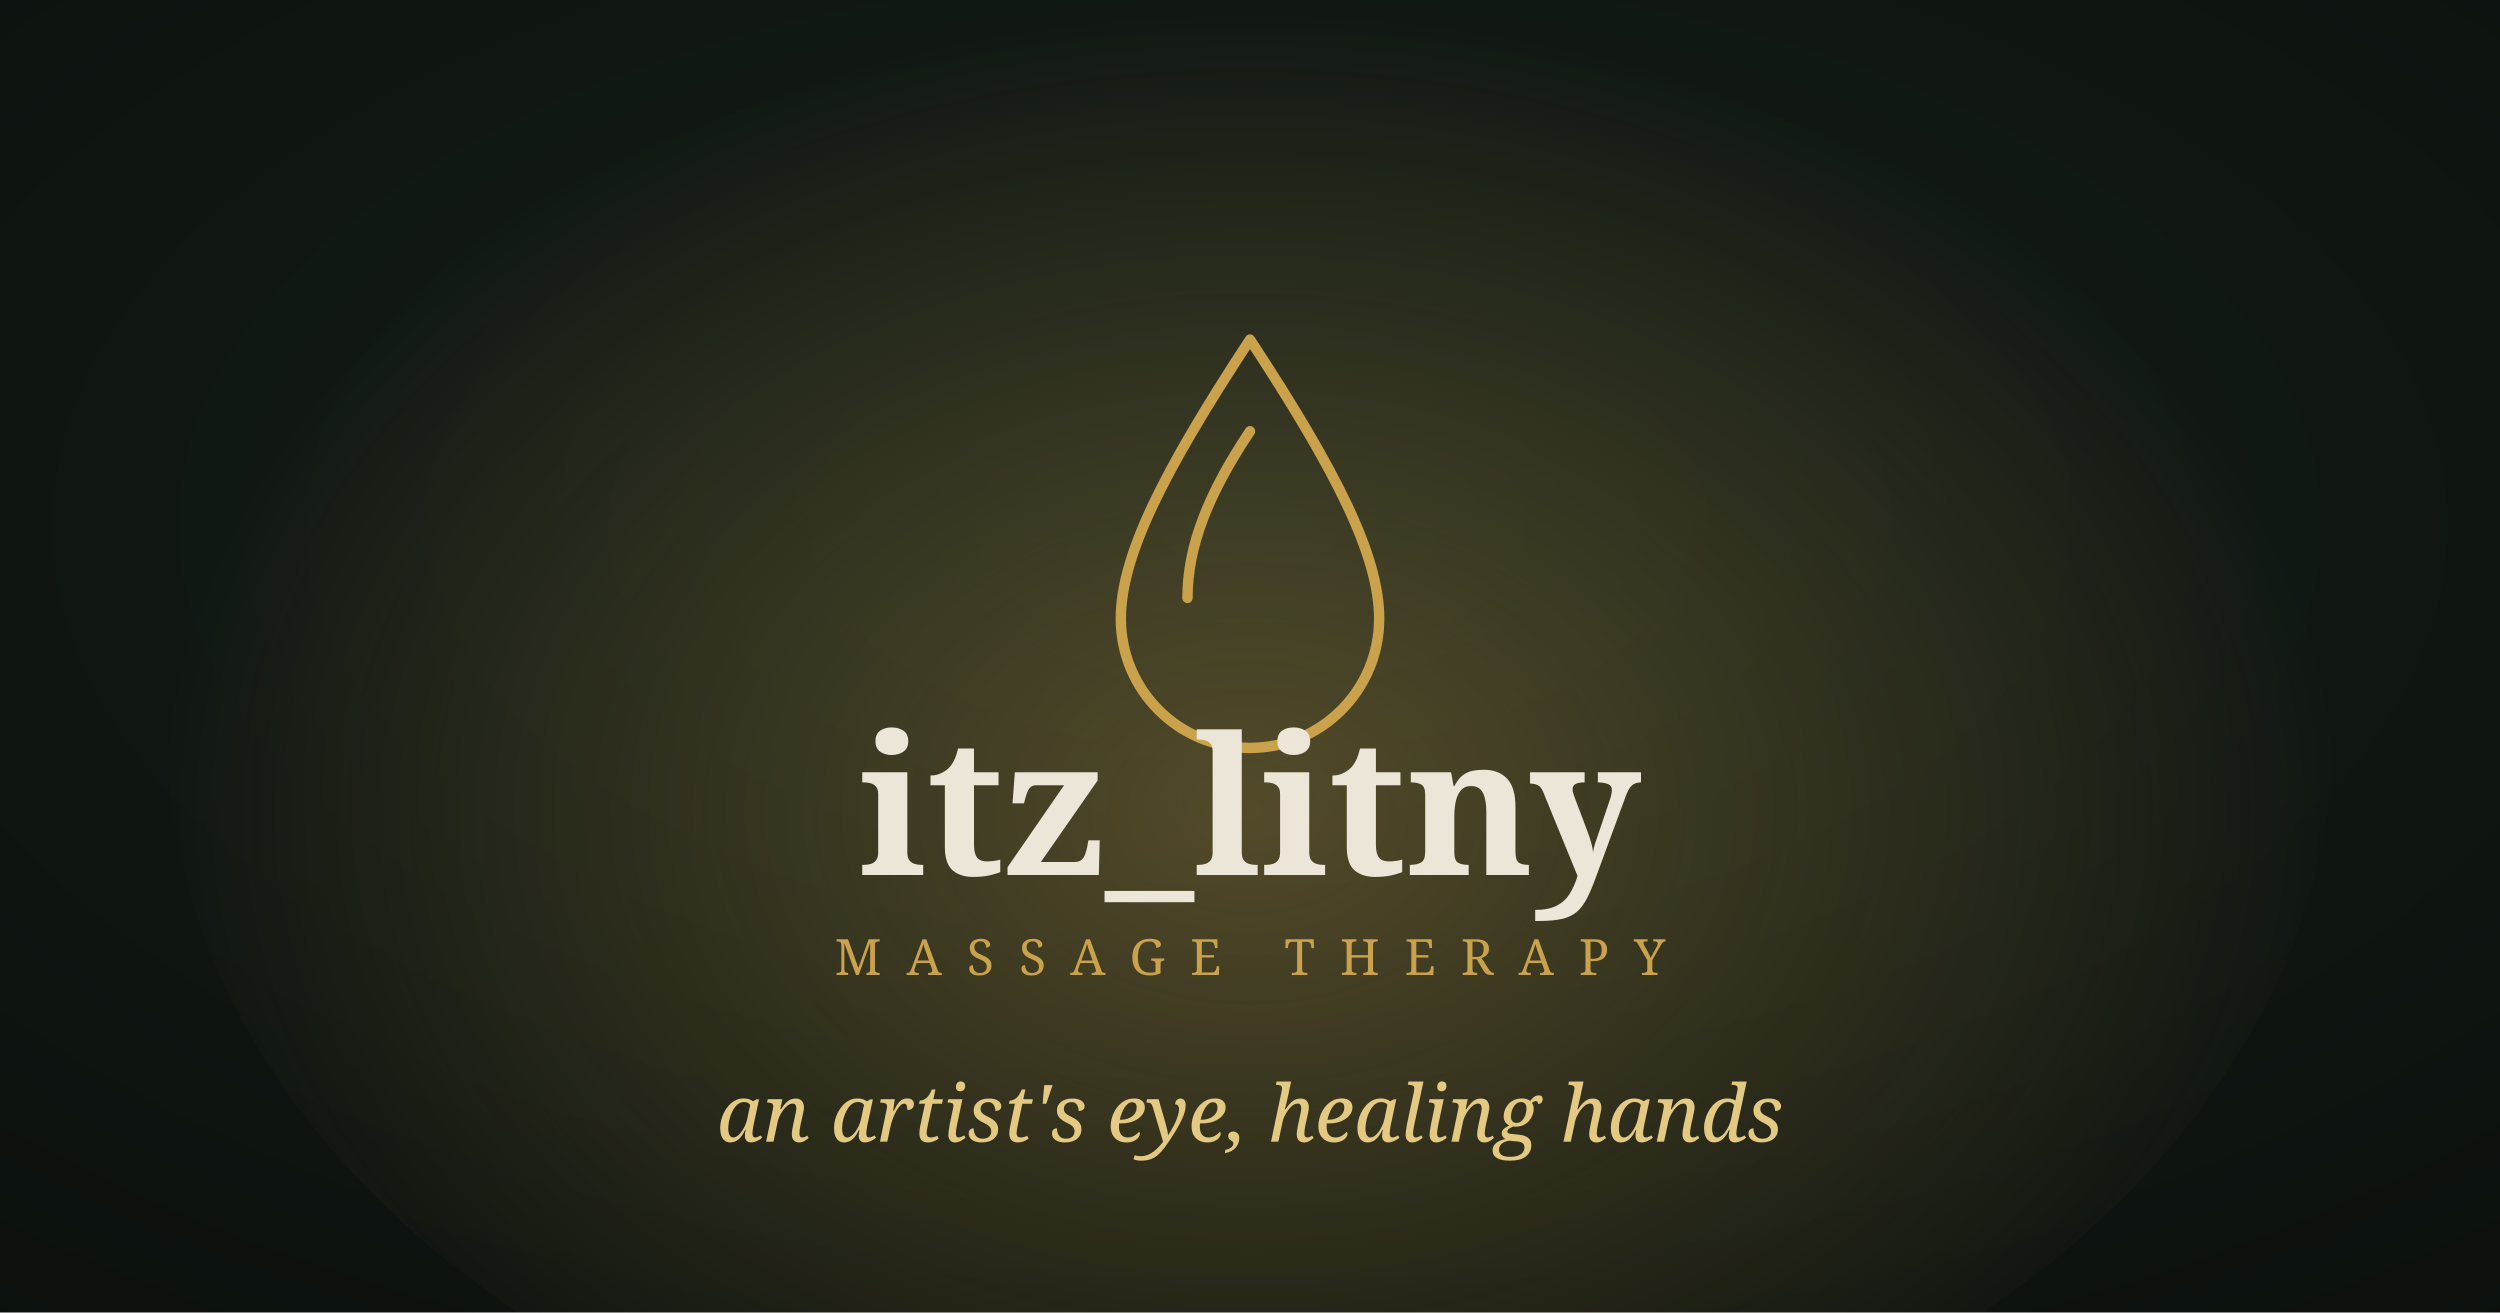
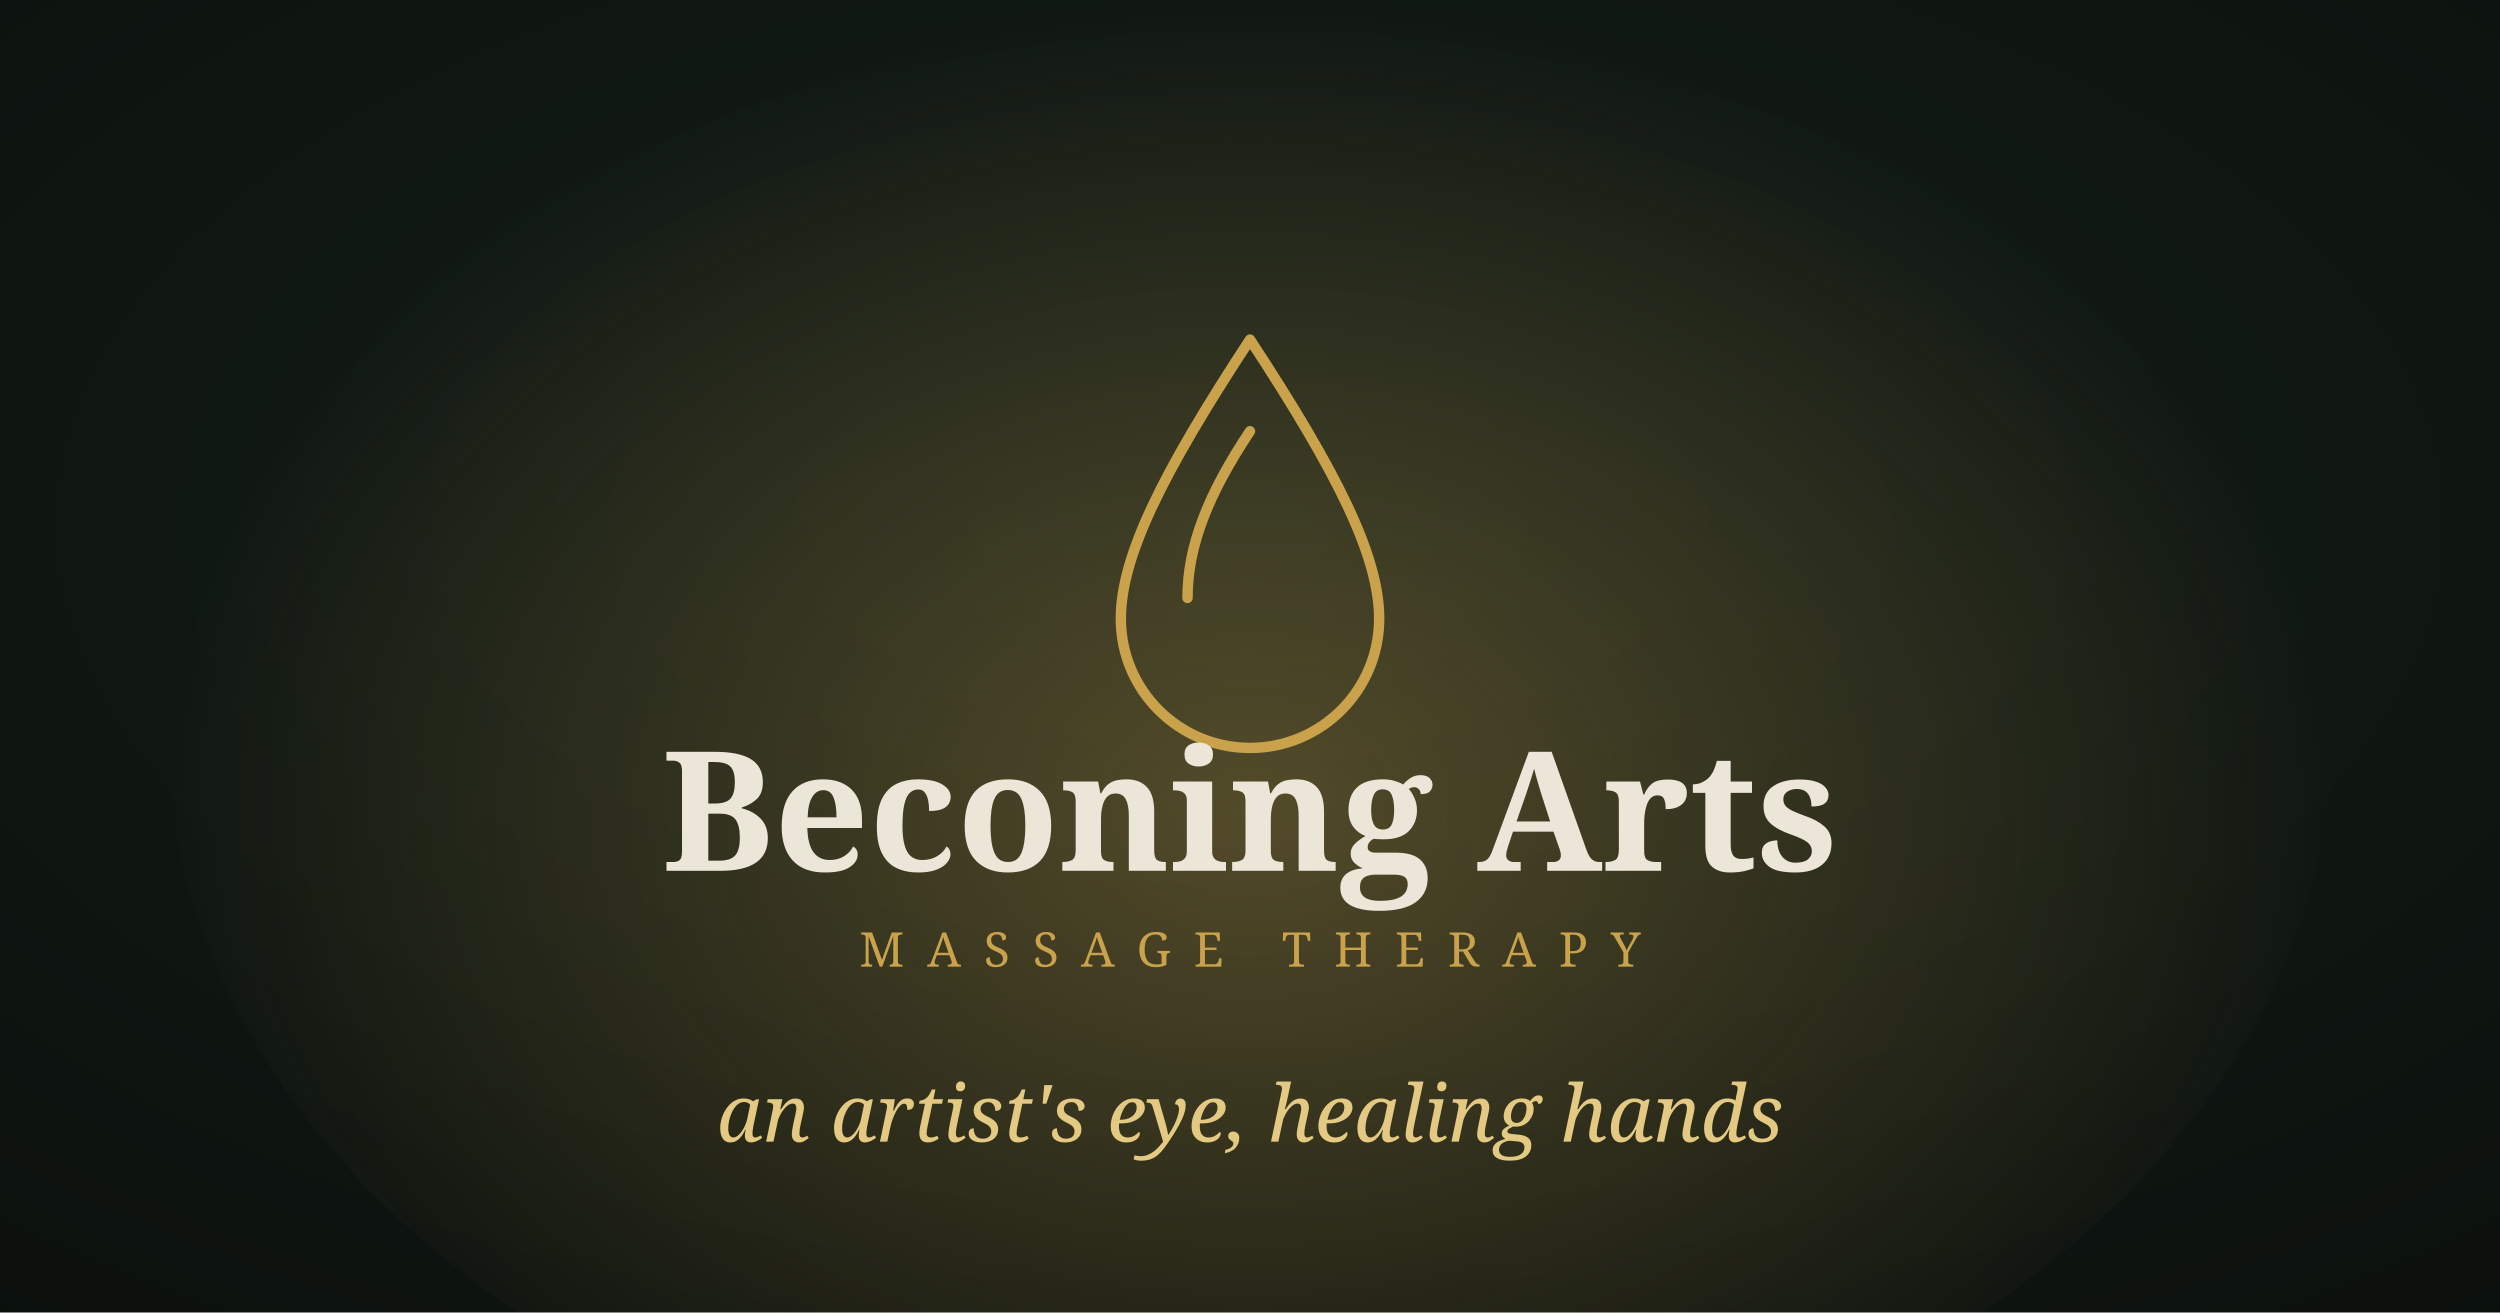
<svg xmlns="http://www.w3.org/2000/svg" viewBox="0 0 1200 630">
  <defs>
    <radialGradient id="bg" cx="0.5" cy="0.4" r="0.8">
      <stop offset="0" stop-color="#16201a" />
      <stop offset="1" stop-color="#0B100D" />
    </radialGradient>
    <radialGradient id="glow" cx="0.5" cy="0.55" r="0.5">
      <stop offset="0" stop-color="#C9A24B" stop-opacity="0.35" />
      <stop offset="1" stop-color="#C9A24B" stop-opacity="0" />
    </radialGradient>
  </defs>
  <rect width="1200" height="630" fill="url(#bg)" />
  <ellipse cx="600" cy="350" rx="520" ry="380" fill="url(#glow)" />
  <g transform="translate(600,235)" fill="none" stroke="#C9A24B" stroke-width="5" stroke-linecap="round" stroke-linejoin="round">
    <path d="M0 -72C-42 -8 -62 32 -62 62a62 62 0 0 0 124 0C62 32 42 -8 0 -72Z" />
    <path d="M0 -28c-20 30 -30 55 -30 80" />
  </g>
-   <text x="600" y="420" text-anchor="middle" font-family="Cormorant Garamond, Georgia, serif" font-size="92" font-weight="600" fill="#ECE6D8">itz_litny</text>
-   <text x="600" y="468" text-anchor="middle" font-family="Marcellus, serif" font-size="24" letter-spacing="12" fill="#C9A24B">MASSAGE THERAPY</text>
+   <text x="600" y="418" text-anchor="middle" font-family="Cormorant Garamond, Georgia, serif" font-size="80" font-weight="600" fill="#ECE6D8">Beconing Arts</text>
+   <text x="600" y="464" text-anchor="middle" font-family="Marcellus, serif" font-size="23" letter-spacing="11" fill="#C9A24B">MASSAGE THERAPY</text>
  <text x="600" y="548" text-anchor="middle" font-family="Cormorant Garamond, Georgia, serif" font-style="italic" font-size="38" fill="#E4C982">an artist's eye, healing hands</text>
</svg>
